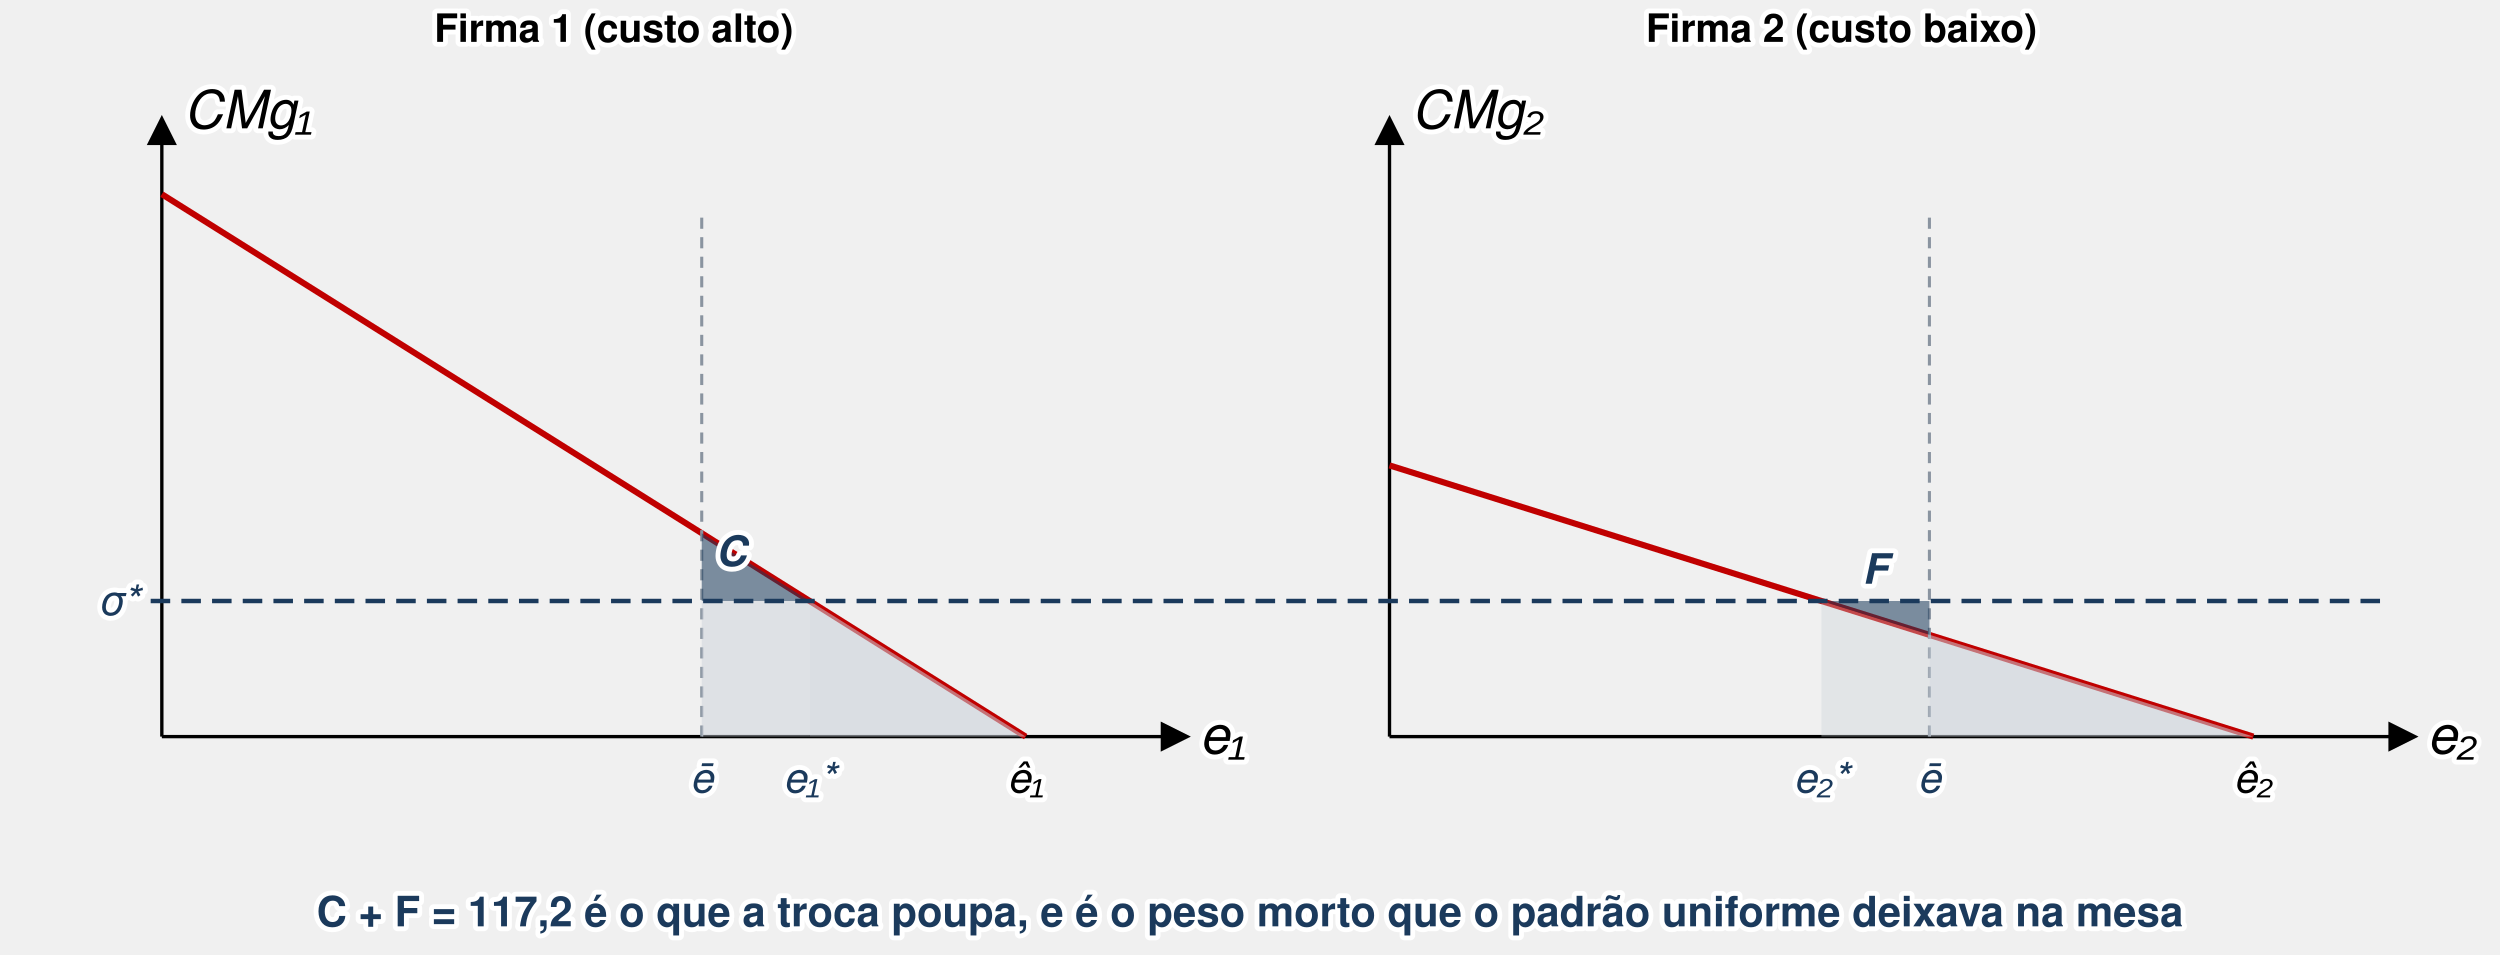
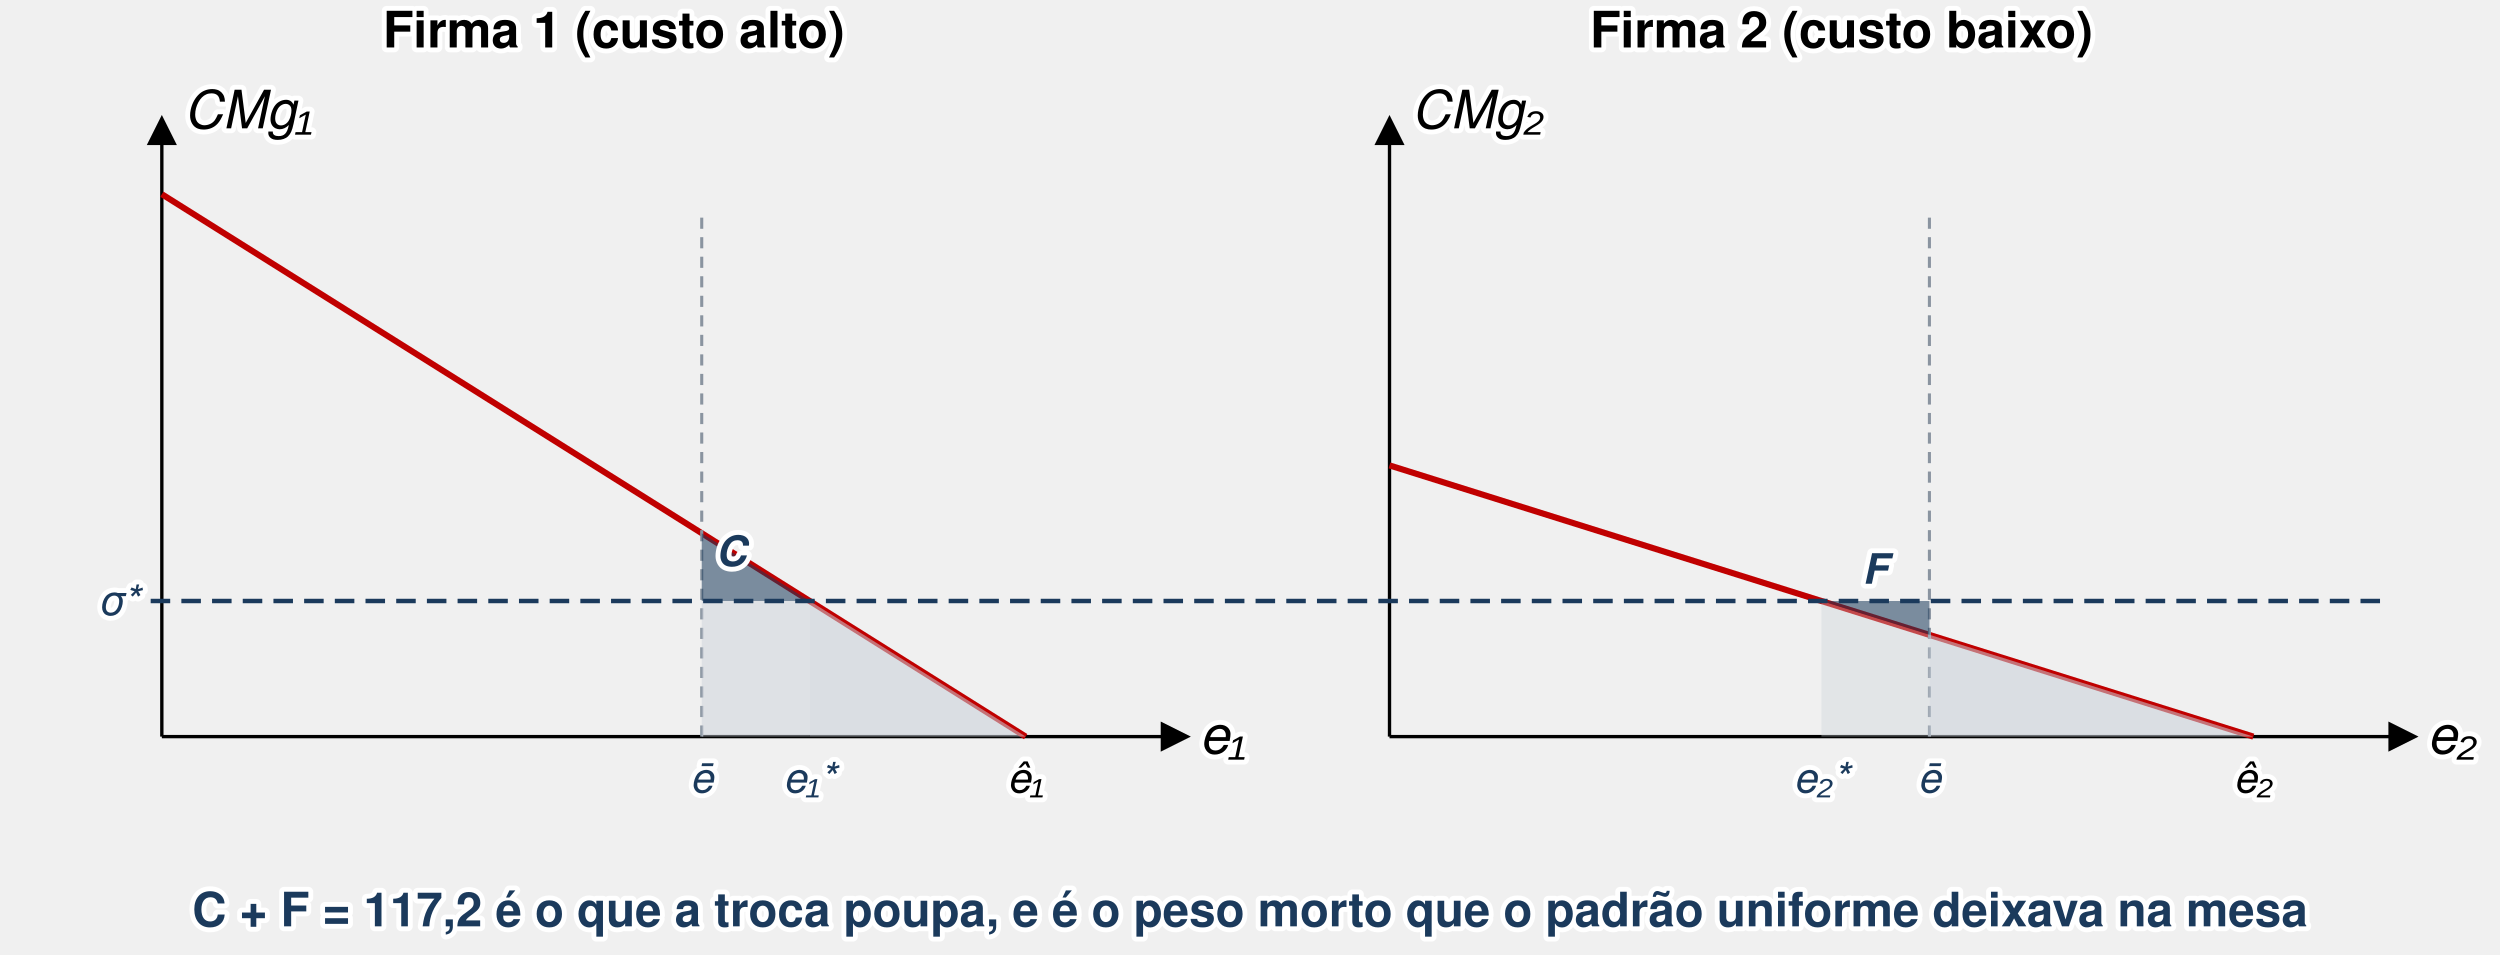
<svg xmlns="http://www.w3.org/2000/svg" width="896" height="342" viewBox="0 0 896 342" role="img" font-family="Source Sans Pro, Helvetica, Arial, sans-serif">
  <defs>
    <marker id="seta" markerWidth="9" markerHeight="9" refX="5" refY="4.5" orient="auto">
      <path d="M0,0 L9,4.5 L0,9 Z" fill="#000000" />
    </marker>
    <marker id="seta-apagada" markerWidth="9" markerHeight="9" refX="5" refY="4.5" orient="auto">
      <path d="M0,0 L9,4.5 L0,9 Z" fill="#c8d0d8" />
    </marker>
+     <marker id="seta-dano" markerWidth="9" markerHeight="9" refX="5" refY="4.5" orient="auto">
+       <path d="M0,0 L9,4.5 L0,9 Z" fill="#0070C0" />
+     </marker>
  </defs>
-   <text x="220.0" y="15.0" font-size="14" fill="#000000" text-anchor="middle" font-weight="600" stroke="#ffffff" stroke-width="3.5" stroke-linejoin="round" paint-order="stroke">Firma 1 (custo alto)</text>
-   <text x="660.0" y="15.0" font-size="14" fill="#000000" text-anchor="middle" font-weight="600" stroke="#ffffff" stroke-width="3.5" stroke-linejoin="round" paint-order="stroke">Firma 2 (custo baixo)</text>
+   <text x="220.0" y="17.0" font-size="18" fill="#000000" text-anchor="middle" font-weight="600" stroke="#ffffff" stroke-width="3.5" stroke-linejoin="round" paint-order="stroke">Firma 1 (custo alto)</text>
+   <text x="660.0" y="17.0" font-size="18" fill="#000000" text-anchor="middle" font-weight="600" stroke="#ffffff" stroke-width="3.5" stroke-linejoin="round" paint-order="stroke">Firma 2 (custo baixo)</text>
  <line x1="58.0" y1="264.0" x2="58.0" y2="46.0" stroke="#000000" stroke-width="1.2" marker-end="url(#seta)" />
  <line x1="58.0" y1="264.0" x2="422.0" y2="264.0" stroke="#000000" stroke-width="1.2" marker-end="url(#seta)" />
  <text x="430.0" y="270.0" font-size="19" fill="#000000" text-anchor="start" font-style="italic" stroke="#ffffff" stroke-width="3.5" stroke-linejoin="round" paint-order="stroke">e₁</text>
  <text x="66.0" y="46.0" font-size="19" fill="#000000" text-anchor="start" font-style="italic" stroke="#ffffff" stroke-width="3.5" stroke-linejoin="round" paint-order="stroke">CMg₁</text>
  <line x1="498.0" y1="264.0" x2="498.0" y2="46.0" stroke="#000000" stroke-width="1.2" marker-end="url(#seta)" />
  <line x1="498.0" y1="264.0" x2="862.0" y2="264.0" stroke="#000000" stroke-width="1.2" marker-end="url(#seta)" />
  <text x="870.0" y="270.0" font-size="19" fill="#000000" text-anchor="start" font-style="italic" stroke="#ffffff" stroke-width="3.5" stroke-linejoin="round" paint-order="stroke">e₂</text>
  <text x="506.0" y="46.0" font-size="19" fill="#000000" text-anchor="start" font-style="italic" stroke="#ffffff" stroke-width="3.5" stroke-linejoin="round" paint-order="stroke">CMg₂</text>
  <line x1="58.0" y1="69.6" x2="367.6" y2="264.0" stroke="#C00000" stroke-width="2.2" />
  <line x1="498.0" y1="166.8" x2="807.6" y2="264.0" stroke="#C00000" stroke-width="2.2" />
  <text x="367.6" y="284.0" font-size="15" fill="#000000" text-anchor="middle" font-style="italic" stroke="#ffffff" stroke-width="3.5" stroke-linejoin="round" paint-order="stroke">ê₁</text>
  <text x="807.6" y="284.0" font-size="15" fill="#000000" text-anchor="middle" font-style="italic" stroke="#ffffff" stroke-width="3.5" stroke-linejoin="round" paint-order="stroke">ê₂</text>
  <line x1="251.5" y1="264.0" x2="251.5" y2="77.3" stroke="#8a94a0" stroke-width="1.1" stroke-dasharray="4 3" />
  <text x="251.5" y="284.0" font-size="15" fill="#1b3a5c" text-anchor="middle" font-style="italic" stroke="#ffffff" stroke-width="3.5" stroke-linejoin="round" paint-order="stroke">ē</text>
  <line x1="691.5" y1="264.0" x2="691.5" y2="77.3" stroke="#8a94a0" stroke-width="1.1" stroke-dasharray="4 3" />
  <text x="691.5" y="284.0" font-size="15" fill="#1b3a5c" text-anchor="middle" font-style="italic" stroke="#ffffff" stroke-width="3.5" stroke-linejoin="round" paint-order="stroke">ē</text>
  <path d="M 290.2 264.0 L 367.6 264.0 L 290.2 215.4 Z" fill="#c8d0d8" fill-opacity="0.55" stroke="none" />
  <path d="M 251.5 264.0 L 290.2 264.0 L 290.2 215.4 L 251.5 215.4 Z" fill="#c8d0d8" fill-opacity="0.45" stroke="none" />
  <path d="M 251.5 215.4 L 290.2 215.4 L 251.5 191.1 Z" fill="#1b3a5c" fill-opacity="0.55" stroke="none" />
  <path d="M 691.5 264.0 L 807.6 264.0 L 691.5 227.5 Z" fill="#c8d0d8" fill-opacity="0.55" stroke="none" />
  <path d="M 652.8 264.0 L 691.5 264.0 L 691.5 227.5 L 652.8 215.4 Z" fill="#c8d0d8" fill-opacity="0.35" stroke="none" />
  <path d="M 652.8 215.4 L 691.5 227.5 L 691.5 215.4 Z" fill="#1b3a5c" fill-opacity="0.55" stroke="none" />
  <line x1="54.0" y1="215.4" x2="854.0" y2="215.4" stroke="#1b3a5c" stroke-width="1.6" stroke-dasharray="7 4" />
  <text x="50.0" y="220.4" font-size="15" fill="#1b3a5c" text-anchor="end" font-style="italic" stroke="#ffffff" stroke-width="3.5" stroke-linejoin="round" paint-order="stroke">σ*</text>
  <text x="290.2" y="284.0" font-size="15" fill="#1b3a5c" text-anchor="middle" font-style="italic" stroke="#ffffff" stroke-width="3.5" stroke-linejoin="round" paint-order="stroke">e₁*</text>
  <text x="652.8" y="284.0" font-size="15" fill="#1b3a5c" text-anchor="middle" font-style="italic" stroke="#ffffff" stroke-width="3.5" stroke-linejoin="round" paint-order="stroke">e₂*</text>
  <text x="262.0" y="202.8" font-size="15" fill="#1b3a5c" text-anchor="middle" font-style="italic" font-weight="600" stroke="#ffffff" stroke-width="3.5" stroke-linejoin="round" paint-order="stroke">C</text>
  <text x="672.1" y="209.2" font-size="15" fill="#1b3a5c" text-anchor="middle" font-style="italic" font-weight="600" stroke="#ffffff" stroke-width="3.5" stroke-linejoin="round" paint-order="stroke">F</text>
-   <text x="448.0" y="332.0" font-size="15" fill="#1b3a5c" text-anchor="middle" font-weight="600" stroke="#ffffff" stroke-width="3.5" stroke-linejoin="round" paint-order="stroke">C + F = 117,2 é o que a troca poupa, e é o peso morto que o padrão uniforme deixava na mesa</text>
+   <text x="448.0" y="332.0" font-size="17" fill="#1b3a5c" text-anchor="middle" font-weight="600" stroke="#ffffff" stroke-width="3.5" stroke-linejoin="round" paint-order="stroke">C + F = 117,2 é o que a troca poupa, e é o peso morto que o padrão uniforme deixava na mesa</text>
</svg>
